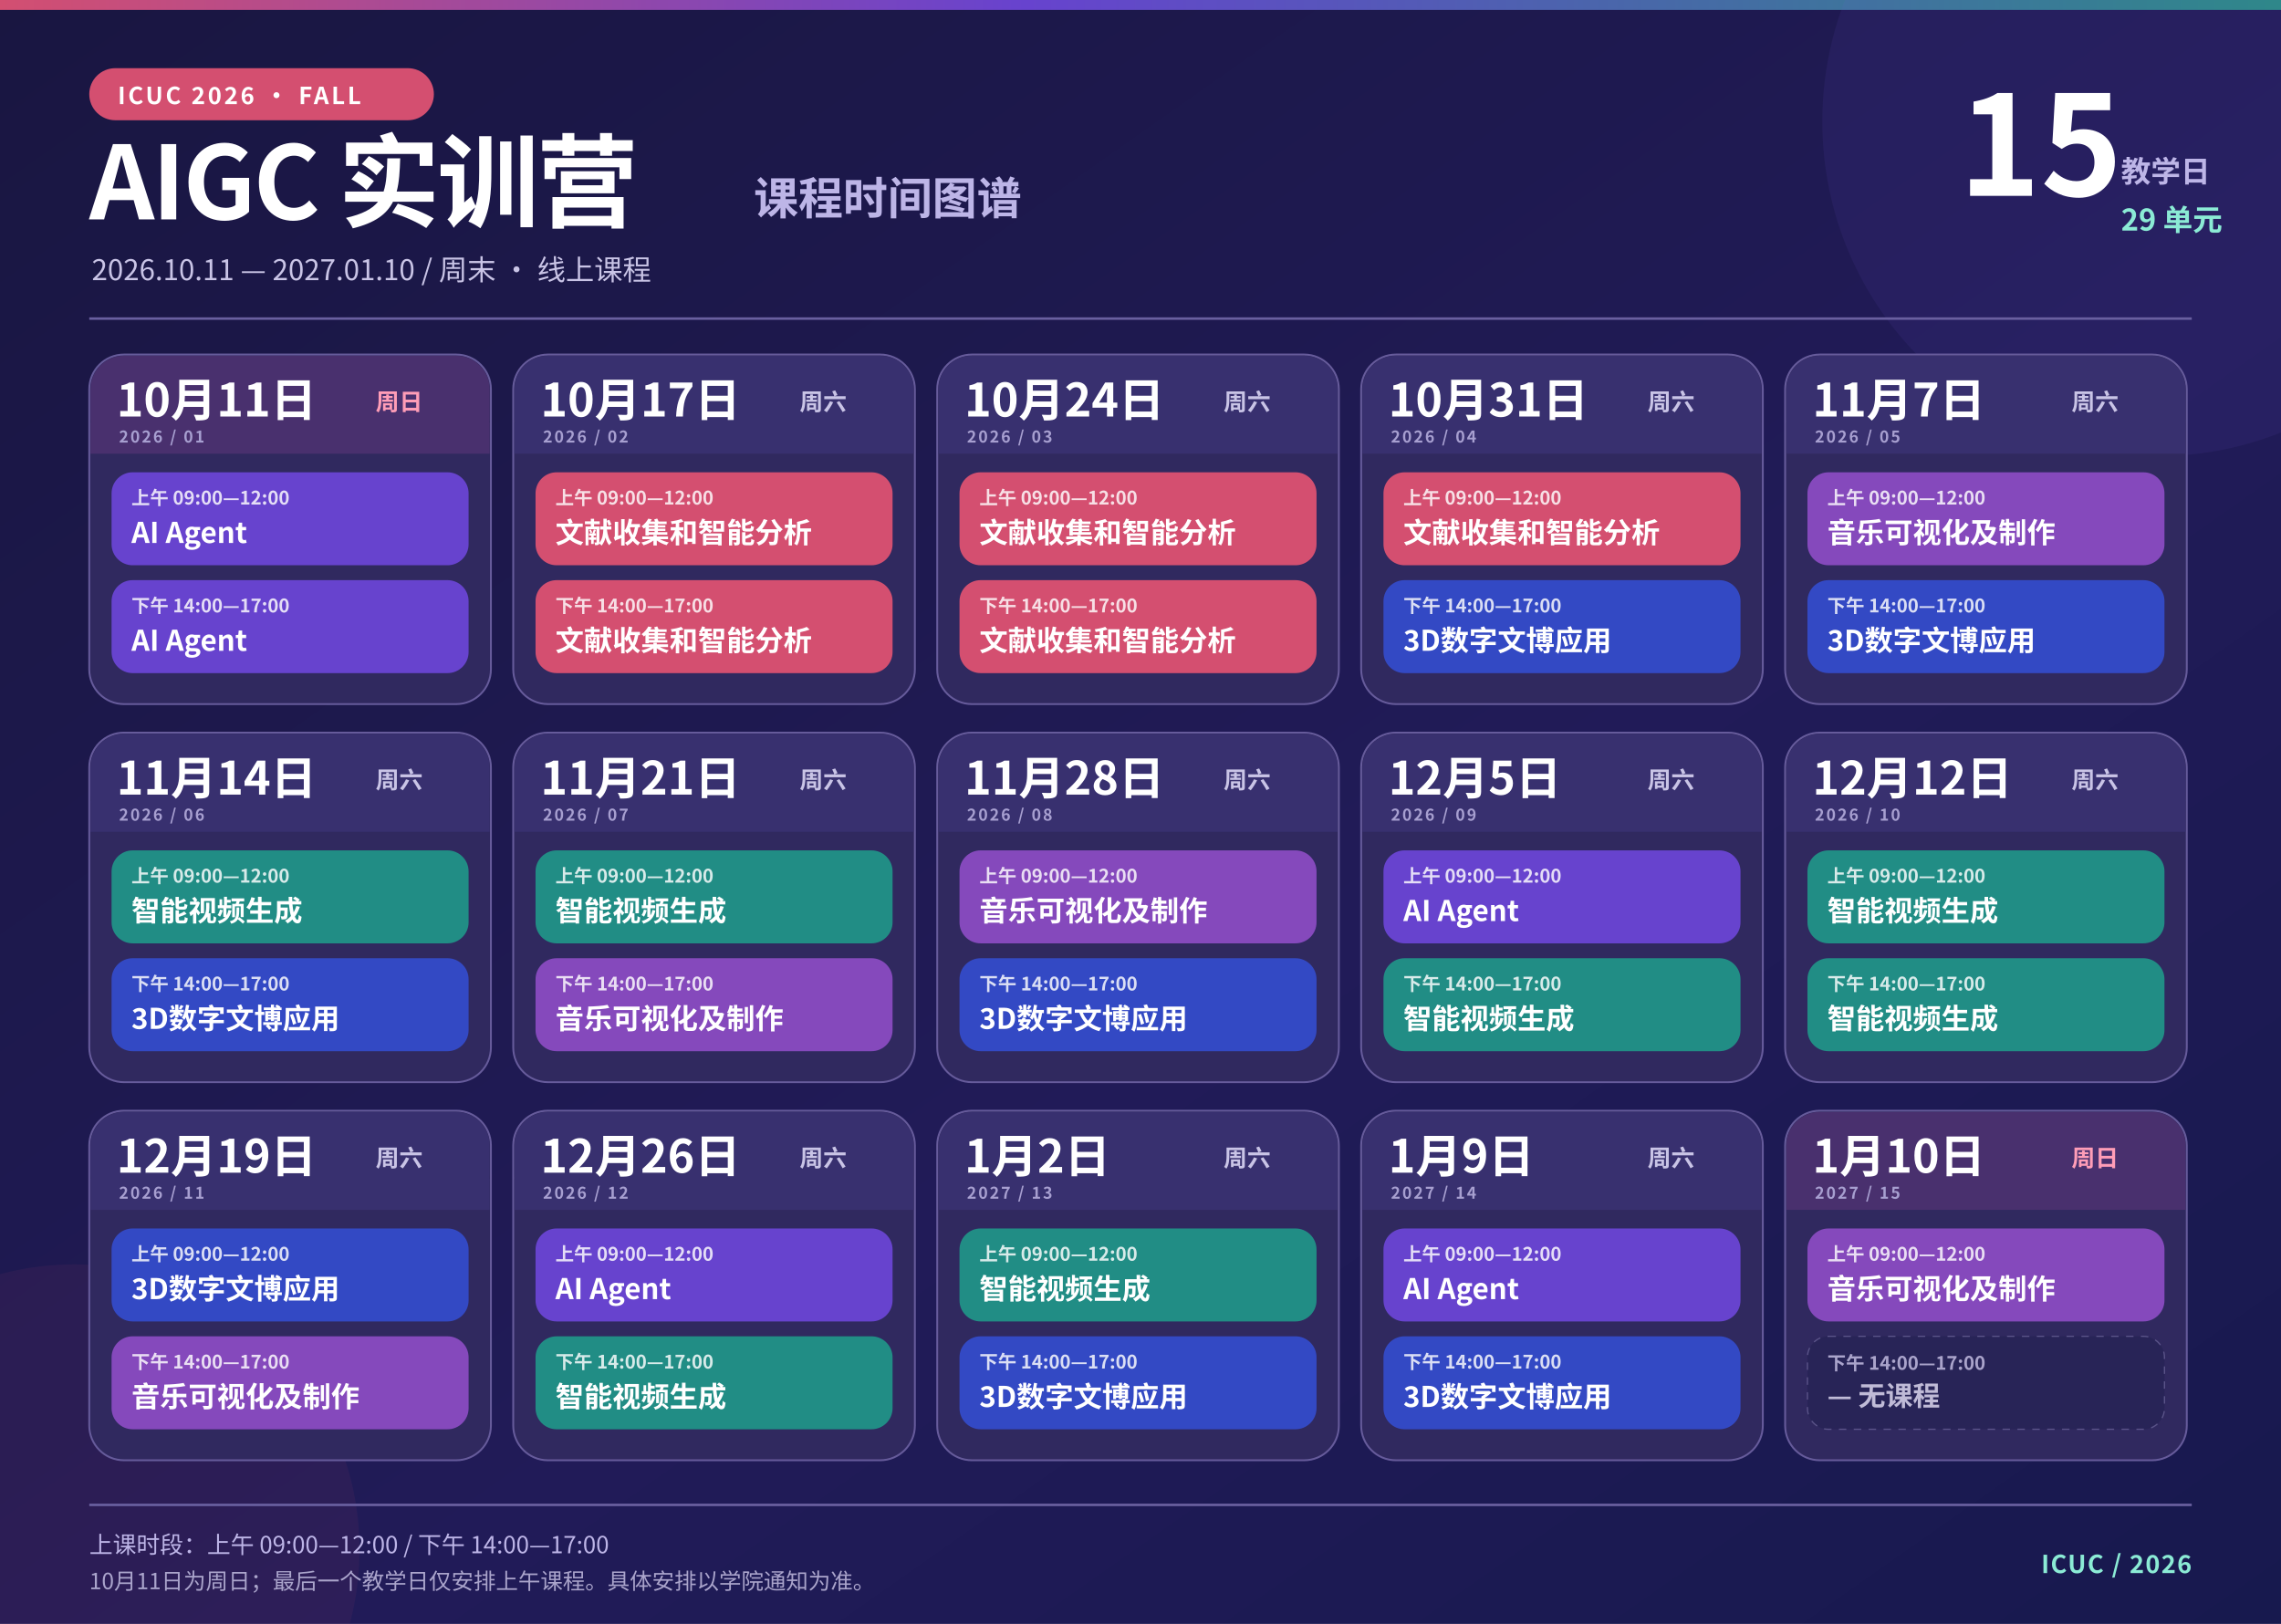
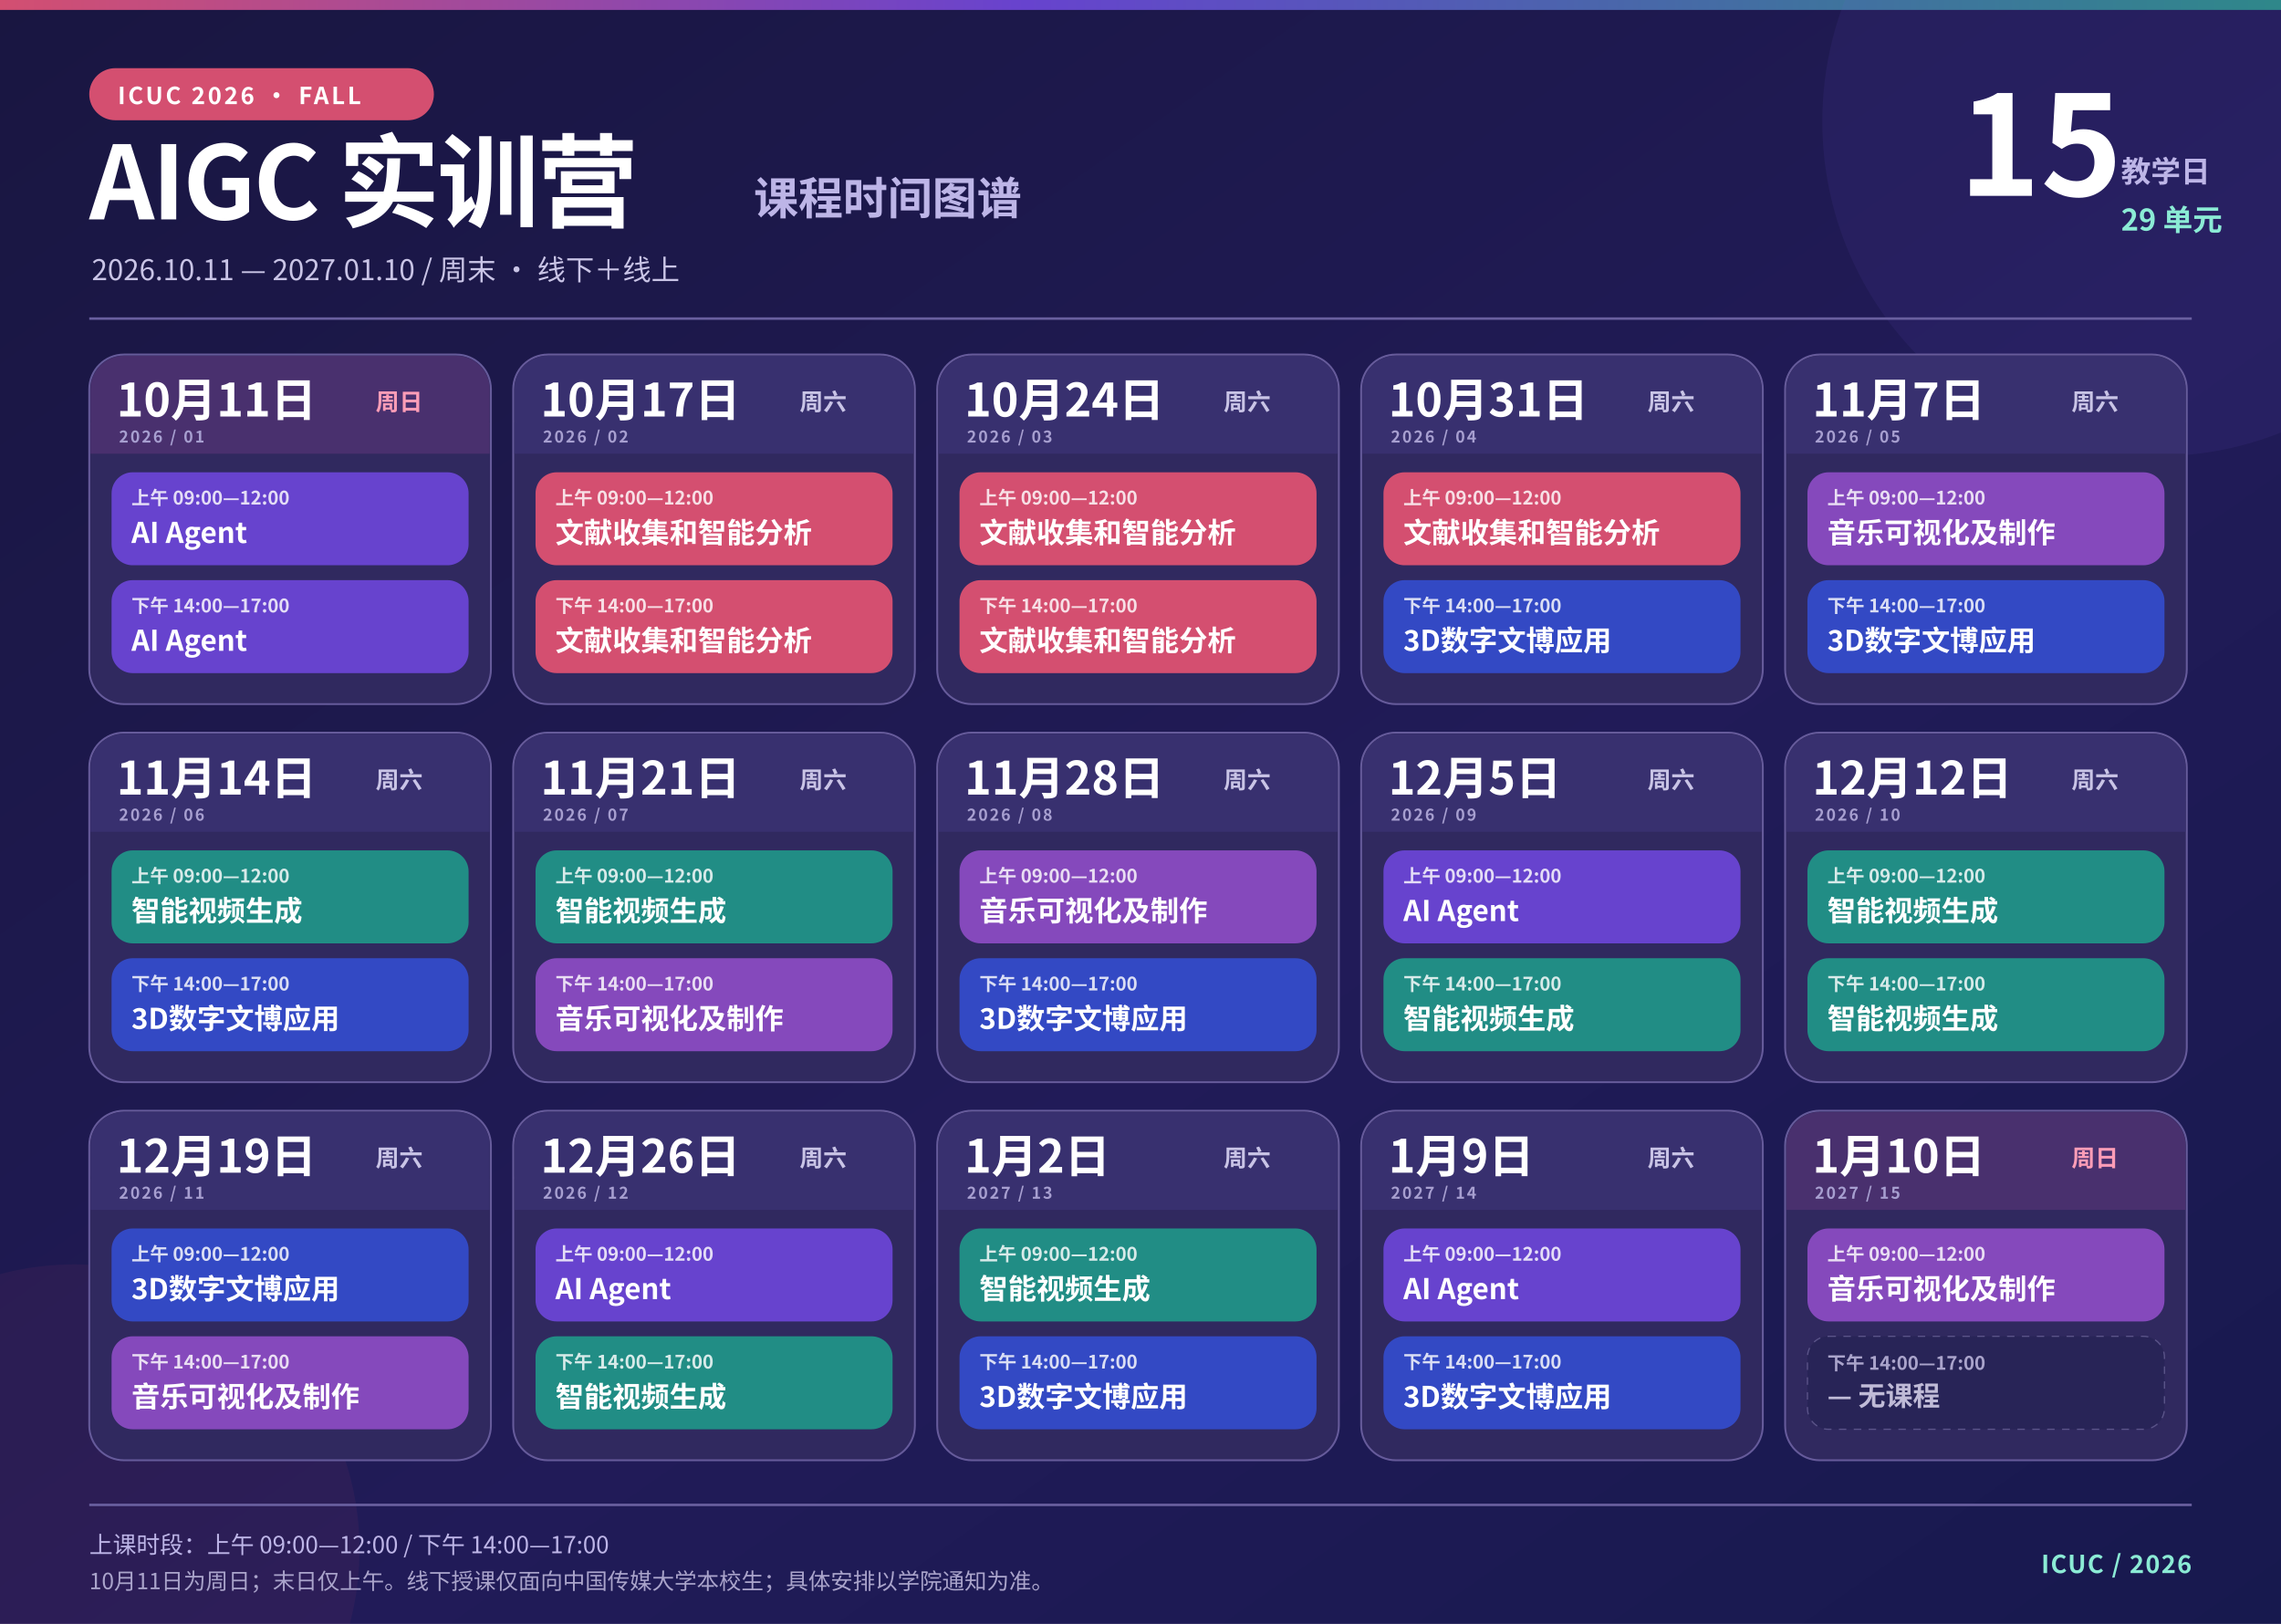
<svg xmlns="http://www.w3.org/2000/svg" width="1840" height="1310" viewBox="0 0 1840 1310" role="img" aria-labelledby="title desc">
  <defs>
    <linearGradient id="bg" x2="1" y2="1">
      <stop stop-color="#191641" />
      <stop offset=".58" stop-color="#211b58" />
      <stop offset="1" stop-color="#17194e" />
    </linearGradient>
    <linearGradient id="shine" x2="1" y2="0">
      <stop stop-color="#d44f70" />
      <stop offset=".45" stop-color="#6743ce" />
      <stop offset="1" stop-color="#288e82" />
    </linearGradient>
  </defs>
  <rect x="0" y="0" width="1840" height="1310" rx="0" fill="url(#bg)" />
  <rect x="0" y="0" width="1840" height="8" rx="0" fill="url(#shine)" />
  <circle cx="1740" cy="98" r="270" fill="#7352d0" opacity=".09" />
  <circle cx="60" cy="1250" r="230" fill="#d44f70" opacity=".07" />
  <rect x="72" y="55" width="278" height="42" rx="21" fill="#d44f70" />
  <text x="95" y="84" fill="#ffffff" font-family="Microsoft YaHei, Noto Sans CJK SC, Arial, sans-serif" font-size="19" font-weight="800" letter-spacing="2">ICUC 2026 · FALL</text>
  <text x="72" y="177" fill="#ffffff" font-family="Microsoft YaHei, Noto Sans CJK SC, Arial, sans-serif" font-size="82" font-weight="900" letter-spacing="-2">AIGC 实训营</text>
  <text x="608" y="173" fill="#bdb5e7" font-family="Microsoft YaHei, Noto Sans CJK SC, Arial, sans-serif" font-size="36" font-weight="650">课程时间图谱</text>
-   <text x="74" y="226" fill="#c9c4e6" font-family="Microsoft YaHei, Noto Sans CJK SC, Arial, sans-serif" font-size="23" font-weight="500">2026.10.11  —  2027.01.10     /     周末 · 线上课程</text>
+   <text x="74" y="226" fill="#c9c4e6" font-family="Microsoft YaHei, Noto Sans CJK SC, Arial, sans-serif" font-size="23" font-weight="500">2026.10.11  —  2027.01.10     /     周末 · 线下＋线上</text>
  <text x="1580" y="158" fill="#ffffff" font-family="Microsoft YaHei, Noto Sans CJK SC, Arial, sans-serif" font-size="112" font-weight="900">15</text>
  <text x="1711" y="147" fill="#bdb5e7" font-family="Microsoft YaHei, Noto Sans CJK SC, Arial, sans-serif" font-size="24" font-weight="650">教学日</text>
  <text x="1711" y="186" fill="#8bebd5" font-family="Microsoft YaHei, Noto Sans CJK SC, Arial, sans-serif" font-size="24" font-weight="750">29 单元</text>
  <rect x="72" y="256" width="1696" height="2" rx="0" fill="#695f9f" />
  <rect x="72" y="286" width="324" height="282" rx="28" fill="#30295f" stroke="#665b9b" stroke-width="1.5" />
  <rect x="73" y="287" width="322" height="78" rx="27" fill="#49306e" />
  <rect x="73" y="341" width="322" height="25" rx="0" fill="#49306e" />
  <text x="94" y="336" fill="#ffffff" font-family="Microsoft YaHei, Noto Sans CJK SC, Arial, sans-serif" font-size="37" font-weight="850">10月11日</text>
  <text x="303" y="331" fill="#ff9db7" font-family="Microsoft YaHei, Noto Sans CJK SC, Arial, sans-serif" font-size="19" font-weight="700">周日</text>
  <text x="96" y="357" fill="#a79fd0" font-family="Microsoft YaHei, Noto Sans CJK SC, Arial, sans-serif" font-size="13" font-weight="700" letter-spacing="1.5">2026  /  01</text>
  <rect x="90" y="381" width="288" height="75" rx="17" fill="#6743ce" />
  <text x="106" y="407" fill="#ffffff" font-family="Microsoft YaHei, Noto Sans CJK SC, Arial, sans-serif" font-size="15" font-weight="650" opacity=".82">上午  09:00—12:00</text>
  <text x="106" y="438" fill="#ffffff" font-family="Microsoft YaHei, Noto Sans CJK SC, Arial, sans-serif" font-size="23" font-weight="800">AI Agent</text>
  <rect x="90" y="468" width="288" height="75" rx="17" fill="#6743ce" />
  <text x="106" y="494" fill="#ffffff" font-family="Microsoft YaHei, Noto Sans CJK SC, Arial, sans-serif" font-size="15" font-weight="650" opacity=".82">下午  14:00—17:00</text>
  <text x="106" y="525" fill="#ffffff" font-family="Microsoft YaHei, Noto Sans CJK SC, Arial, sans-serif" font-size="23" font-weight="800">AI Agent</text>
  <rect x="414" y="286" width="324" height="282" rx="28" fill="#30295f" stroke="#665b9b" stroke-width="1.5" />
  <rect x="415" y="287" width="322" height="78" rx="27" fill="#38306f" />
  <rect x="415" y="341" width="322" height="25" rx="0" fill="#38306f" />
  <text x="436" y="336" fill="#ffffff" font-family="Microsoft YaHei, Noto Sans CJK SC, Arial, sans-serif" font-size="37" font-weight="850">10月17日</text>
  <text x="645" y="331" fill="#c9c4e6" font-family="Microsoft YaHei, Noto Sans CJK SC, Arial, sans-serif" font-size="19" font-weight="700">周六</text>
  <text x="438" y="357" fill="#a79fd0" font-family="Microsoft YaHei, Noto Sans CJK SC, Arial, sans-serif" font-size="13" font-weight="700" letter-spacing="1.5">2026  /  02</text>
  <rect x="432" y="381" width="288" height="75" rx="17" fill="#d44f70" />
  <text x="448" y="407" fill="#ffffff" font-family="Microsoft YaHei, Noto Sans CJK SC, Arial, sans-serif" font-size="15" font-weight="650" opacity=".82">上午  09:00—12:00</text>
  <text x="448" y="438" fill="#ffffff" font-family="Microsoft YaHei, Noto Sans CJK SC, Arial, sans-serif" font-size="23" font-weight="800">文献收集和智能分析</text>
  <rect x="432" y="468" width="288" height="75" rx="17" fill="#d44f70" />
  <text x="448" y="494" fill="#ffffff" font-family="Microsoft YaHei, Noto Sans CJK SC, Arial, sans-serif" font-size="15" font-weight="650" opacity=".82">下午  14:00—17:00</text>
  <text x="448" y="525" fill="#ffffff" font-family="Microsoft YaHei, Noto Sans CJK SC, Arial, sans-serif" font-size="23" font-weight="800">文献收集和智能分析</text>
  <rect x="756" y="286" width="324" height="282" rx="28" fill="#30295f" stroke="#665b9b" stroke-width="1.5" />
  <rect x="757" y="287" width="322" height="78" rx="27" fill="#38306f" />
  <rect x="757" y="341" width="322" height="25" rx="0" fill="#38306f" />
  <text x="778" y="336" fill="#ffffff" font-family="Microsoft YaHei, Noto Sans CJK SC, Arial, sans-serif" font-size="37" font-weight="850">10月24日</text>
  <text x="987" y="331" fill="#c9c4e6" font-family="Microsoft YaHei, Noto Sans CJK SC, Arial, sans-serif" font-size="19" font-weight="700">周六</text>
  <text x="780" y="357" fill="#a79fd0" font-family="Microsoft YaHei, Noto Sans CJK SC, Arial, sans-serif" font-size="13" font-weight="700" letter-spacing="1.5">2026  /  03</text>
  <rect x="774" y="381" width="288" height="75" rx="17" fill="#d44f70" />
  <text x="790" y="407" fill="#ffffff" font-family="Microsoft YaHei, Noto Sans CJK SC, Arial, sans-serif" font-size="15" font-weight="650" opacity=".82">上午  09:00—12:00</text>
  <text x="790" y="438" fill="#ffffff" font-family="Microsoft YaHei, Noto Sans CJK SC, Arial, sans-serif" font-size="23" font-weight="800">文献收集和智能分析</text>
  <rect x="774" y="468" width="288" height="75" rx="17" fill="#d44f70" />
  <text x="790" y="494" fill="#ffffff" font-family="Microsoft YaHei, Noto Sans CJK SC, Arial, sans-serif" font-size="15" font-weight="650" opacity=".82">下午  14:00—17:00</text>
  <text x="790" y="525" fill="#ffffff" font-family="Microsoft YaHei, Noto Sans CJK SC, Arial, sans-serif" font-size="23" font-weight="800">文献收集和智能分析</text>
  <rect x="1098" y="286" width="324" height="282" rx="28" fill="#30295f" stroke="#665b9b" stroke-width="1.5" />
  <rect x="1099" y="287" width="322" height="78" rx="27" fill="#38306f" />
  <rect x="1099" y="341" width="322" height="25" rx="0" fill="#38306f" />
  <text x="1120" y="336" fill="#ffffff" font-family="Microsoft YaHei, Noto Sans CJK SC, Arial, sans-serif" font-size="37" font-weight="850">10月31日</text>
  <text x="1329" y="331" fill="#c9c4e6" font-family="Microsoft YaHei, Noto Sans CJK SC, Arial, sans-serif" font-size="19" font-weight="700">周六</text>
  <text x="1122" y="357" fill="#a79fd0" font-family="Microsoft YaHei, Noto Sans CJK SC, Arial, sans-serif" font-size="13" font-weight="700" letter-spacing="1.5">2026  /  04</text>
  <rect x="1116" y="381" width="288" height="75" rx="17" fill="#d44f70" />
  <text x="1132" y="407" fill="#ffffff" font-family="Microsoft YaHei, Noto Sans CJK SC, Arial, sans-serif" font-size="15" font-weight="650" opacity=".82">上午  09:00—12:00</text>
  <text x="1132" y="438" fill="#ffffff" font-family="Microsoft YaHei, Noto Sans CJK SC, Arial, sans-serif" font-size="23" font-weight="800">文献收集和智能分析</text>
  <rect x="1116" y="468" width="288" height="75" rx="17" fill="#3349c4" />
  <text x="1132" y="494" fill="#ffffff" font-family="Microsoft YaHei, Noto Sans CJK SC, Arial, sans-serif" font-size="15" font-weight="650" opacity=".82">下午  14:00—17:00</text>
  <text x="1132" y="525" fill="#ffffff" font-family="Microsoft YaHei, Noto Sans CJK SC, Arial, sans-serif" font-size="23" font-weight="800">3D数字文博应用</text>
  <rect x="1440" y="286" width="324" height="282" rx="28" fill="#30295f" stroke="#665b9b" stroke-width="1.5" />
  <rect x="1441" y="287" width="322" height="78" rx="27" fill="#38306f" />
  <rect x="1441" y="341" width="322" height="25" rx="0" fill="#38306f" />
  <text x="1462" y="336" fill="#ffffff" font-family="Microsoft YaHei, Noto Sans CJK SC, Arial, sans-serif" font-size="37" font-weight="850">11月7日</text>
  <text x="1671" y="331" fill="#c9c4e6" font-family="Microsoft YaHei, Noto Sans CJK SC, Arial, sans-serif" font-size="19" font-weight="700">周六</text>
  <text x="1464" y="357" fill="#a79fd0" font-family="Microsoft YaHei, Noto Sans CJK SC, Arial, sans-serif" font-size="13" font-weight="700" letter-spacing="1.5">2026  /  05</text>
  <rect x="1458" y="381" width="288" height="75" rx="17" fill="#8549bc" />
  <text x="1474" y="407" fill="#ffffff" font-family="Microsoft YaHei, Noto Sans CJK SC, Arial, sans-serif" font-size="15" font-weight="650" opacity=".82">上午  09:00—12:00</text>
  <text x="1474" y="438" fill="#ffffff" font-family="Microsoft YaHei, Noto Sans CJK SC, Arial, sans-serif" font-size="23" font-weight="800">音乐可视化及制作</text>
  <rect x="1458" y="468" width="288" height="75" rx="17" fill="#3349c4" />
  <text x="1474" y="494" fill="#ffffff" font-family="Microsoft YaHei, Noto Sans CJK SC, Arial, sans-serif" font-size="15" font-weight="650" opacity=".82">下午  14:00—17:00</text>
  <text x="1474" y="525" fill="#ffffff" font-family="Microsoft YaHei, Noto Sans CJK SC, Arial, sans-serif" font-size="23" font-weight="800">3D数字文博应用</text>
  <rect x="72" y="591" width="324" height="282" rx="28" fill="#30295f" stroke="#665b9b" stroke-width="1.5" />
  <rect x="73" y="592" width="322" height="78" rx="27" fill="#38306f" />
  <rect x="73" y="646" width="322" height="25" rx="0" fill="#38306f" />
  <text x="94" y="641" fill="#ffffff" font-family="Microsoft YaHei, Noto Sans CJK SC, Arial, sans-serif" font-size="37" font-weight="850">11月14日</text>
  <text x="303" y="636" fill="#c9c4e6" font-family="Microsoft YaHei, Noto Sans CJK SC, Arial, sans-serif" font-size="19" font-weight="700">周六</text>
  <text x="96" y="662" fill="#a79fd0" font-family="Microsoft YaHei, Noto Sans CJK SC, Arial, sans-serif" font-size="13" font-weight="700" letter-spacing="1.5">2026  /  06</text>
  <rect x="90" y="686" width="288" height="75" rx="17" fill="#218d85" />
  <text x="106" y="712" fill="#ffffff" font-family="Microsoft YaHei, Noto Sans CJK SC, Arial, sans-serif" font-size="15" font-weight="650" opacity=".82">上午  09:00—12:00</text>
  <text x="106" y="743" fill="#ffffff" font-family="Microsoft YaHei, Noto Sans CJK SC, Arial, sans-serif" font-size="23" font-weight="800">智能视频生成</text>
  <rect x="90" y="773" width="288" height="75" rx="17" fill="#3349c4" />
  <text x="106" y="799" fill="#ffffff" font-family="Microsoft YaHei, Noto Sans CJK SC, Arial, sans-serif" font-size="15" font-weight="650" opacity=".82">下午  14:00—17:00</text>
  <text x="106" y="830" fill="#ffffff" font-family="Microsoft YaHei, Noto Sans CJK SC, Arial, sans-serif" font-size="23" font-weight="800">3D数字文博应用</text>
  <rect x="414" y="591" width="324" height="282" rx="28" fill="#30295f" stroke="#665b9b" stroke-width="1.5" />
  <rect x="415" y="592" width="322" height="78" rx="27" fill="#38306f" />
  <rect x="415" y="646" width="322" height="25" rx="0" fill="#38306f" />
  <text x="436" y="641" fill="#ffffff" font-family="Microsoft YaHei, Noto Sans CJK SC, Arial, sans-serif" font-size="37" font-weight="850">11月21日</text>
  <text x="645" y="636" fill="#c9c4e6" font-family="Microsoft YaHei, Noto Sans CJK SC, Arial, sans-serif" font-size="19" font-weight="700">周六</text>
  <text x="438" y="662" fill="#a79fd0" font-family="Microsoft YaHei, Noto Sans CJK SC, Arial, sans-serif" font-size="13" font-weight="700" letter-spacing="1.5">2026  /  07</text>
  <rect x="432" y="686" width="288" height="75" rx="17" fill="#218d85" />
  <text x="448" y="712" fill="#ffffff" font-family="Microsoft YaHei, Noto Sans CJK SC, Arial, sans-serif" font-size="15" font-weight="650" opacity=".82">上午  09:00—12:00</text>
  <text x="448" y="743" fill="#ffffff" font-family="Microsoft YaHei, Noto Sans CJK SC, Arial, sans-serif" font-size="23" font-weight="800">智能视频生成</text>
  <rect x="432" y="773" width="288" height="75" rx="17" fill="#8549bc" />
  <text x="448" y="799" fill="#ffffff" font-family="Microsoft YaHei, Noto Sans CJK SC, Arial, sans-serif" font-size="15" font-weight="650" opacity=".82">下午  14:00—17:00</text>
  <text x="448" y="830" fill="#ffffff" font-family="Microsoft YaHei, Noto Sans CJK SC, Arial, sans-serif" font-size="23" font-weight="800">音乐可视化及制作</text>
  <rect x="756" y="591" width="324" height="282" rx="28" fill="#30295f" stroke="#665b9b" stroke-width="1.5" />
  <rect x="757" y="592" width="322" height="78" rx="27" fill="#38306f" />
  <rect x="757" y="646" width="322" height="25" rx="0" fill="#38306f" />
  <text x="778" y="641" fill="#ffffff" font-family="Microsoft YaHei, Noto Sans CJK SC, Arial, sans-serif" font-size="37" font-weight="850">11月28日</text>
  <text x="987" y="636" fill="#c9c4e6" font-family="Microsoft YaHei, Noto Sans CJK SC, Arial, sans-serif" font-size="19" font-weight="700">周六</text>
  <text x="780" y="662" fill="#a79fd0" font-family="Microsoft YaHei, Noto Sans CJK SC, Arial, sans-serif" font-size="13" font-weight="700" letter-spacing="1.5">2026  /  08</text>
  <rect x="774" y="686" width="288" height="75" rx="17" fill="#8549bc" />
  <text x="790" y="712" fill="#ffffff" font-family="Microsoft YaHei, Noto Sans CJK SC, Arial, sans-serif" font-size="15" font-weight="650" opacity=".82">上午  09:00—12:00</text>
  <text x="790" y="743" fill="#ffffff" font-family="Microsoft YaHei, Noto Sans CJK SC, Arial, sans-serif" font-size="23" font-weight="800">音乐可视化及制作</text>
  <rect x="774" y="773" width="288" height="75" rx="17" fill="#3349c4" />
  <text x="790" y="799" fill="#ffffff" font-family="Microsoft YaHei, Noto Sans CJK SC, Arial, sans-serif" font-size="15" font-weight="650" opacity=".82">下午  14:00—17:00</text>
  <text x="790" y="830" fill="#ffffff" font-family="Microsoft YaHei, Noto Sans CJK SC, Arial, sans-serif" font-size="23" font-weight="800">3D数字文博应用</text>
  <rect x="1098" y="591" width="324" height="282" rx="28" fill="#30295f" stroke="#665b9b" stroke-width="1.5" />
  <rect x="1099" y="592" width="322" height="78" rx="27" fill="#38306f" />
  <rect x="1099" y="646" width="322" height="25" rx="0" fill="#38306f" />
  <text x="1120" y="641" fill="#ffffff" font-family="Microsoft YaHei, Noto Sans CJK SC, Arial, sans-serif" font-size="37" font-weight="850">12月5日</text>
  <text x="1329" y="636" fill="#c9c4e6" font-family="Microsoft YaHei, Noto Sans CJK SC, Arial, sans-serif" font-size="19" font-weight="700">周六</text>
  <text x="1122" y="662" fill="#a79fd0" font-family="Microsoft YaHei, Noto Sans CJK SC, Arial, sans-serif" font-size="13" font-weight="700" letter-spacing="1.5">2026  /  09</text>
  <rect x="1116" y="686" width="288" height="75" rx="17" fill="#6743ce" />
  <text x="1132" y="712" fill="#ffffff" font-family="Microsoft YaHei, Noto Sans CJK SC, Arial, sans-serif" font-size="15" font-weight="650" opacity=".82">上午  09:00—12:00</text>
  <text x="1132" y="743" fill="#ffffff" font-family="Microsoft YaHei, Noto Sans CJK SC, Arial, sans-serif" font-size="23" font-weight="800">AI Agent</text>
  <rect x="1116" y="773" width="288" height="75" rx="17" fill="#218d85" />
  <text x="1132" y="799" fill="#ffffff" font-family="Microsoft YaHei, Noto Sans CJK SC, Arial, sans-serif" font-size="15" font-weight="650" opacity=".82">下午  14:00—17:00</text>
  <text x="1132" y="830" fill="#ffffff" font-family="Microsoft YaHei, Noto Sans CJK SC, Arial, sans-serif" font-size="23" font-weight="800">智能视频生成</text>
  <rect x="1440" y="591" width="324" height="282" rx="28" fill="#30295f" stroke="#665b9b" stroke-width="1.5" />
  <rect x="1441" y="592" width="322" height="78" rx="27" fill="#38306f" />
  <rect x="1441" y="646" width="322" height="25" rx="0" fill="#38306f" />
  <text x="1462" y="641" fill="#ffffff" font-family="Microsoft YaHei, Noto Sans CJK SC, Arial, sans-serif" font-size="37" font-weight="850">12月12日</text>
  <text x="1671" y="636" fill="#c9c4e6" font-family="Microsoft YaHei, Noto Sans CJK SC, Arial, sans-serif" font-size="19" font-weight="700">周六</text>
  <text x="1464" y="662" fill="#a79fd0" font-family="Microsoft YaHei, Noto Sans CJK SC, Arial, sans-serif" font-size="13" font-weight="700" letter-spacing="1.5">2026  /  10</text>
  <rect x="1458" y="686" width="288" height="75" rx="17" fill="#218d85" />
  <text x="1474" y="712" fill="#ffffff" font-family="Microsoft YaHei, Noto Sans CJK SC, Arial, sans-serif" font-size="15" font-weight="650" opacity=".82">上午  09:00—12:00</text>
  <text x="1474" y="743" fill="#ffffff" font-family="Microsoft YaHei, Noto Sans CJK SC, Arial, sans-serif" font-size="23" font-weight="800">智能视频生成</text>
  <rect x="1458" y="773" width="288" height="75" rx="17" fill="#218d85" />
  <text x="1474" y="799" fill="#ffffff" font-family="Microsoft YaHei, Noto Sans CJK SC, Arial, sans-serif" font-size="15" font-weight="650" opacity=".82">下午  14:00—17:00</text>
  <text x="1474" y="830" fill="#ffffff" font-family="Microsoft YaHei, Noto Sans CJK SC, Arial, sans-serif" font-size="23" font-weight="800">智能视频生成</text>
  <rect x="72" y="896" width="324" height="282" rx="28" fill="#30295f" stroke="#665b9b" stroke-width="1.5" />
  <rect x="73" y="897" width="322" height="78" rx="27" fill="#38306f" />
  <rect x="73" y="951" width="322" height="25" rx="0" fill="#38306f" />
  <text x="94" y="946" fill="#ffffff" font-family="Microsoft YaHei, Noto Sans CJK SC, Arial, sans-serif" font-size="37" font-weight="850">12月19日</text>
  <text x="303" y="941" fill="#c9c4e6" font-family="Microsoft YaHei, Noto Sans CJK SC, Arial, sans-serif" font-size="19" font-weight="700">周六</text>
  <text x="96" y="967" fill="#a79fd0" font-family="Microsoft YaHei, Noto Sans CJK SC, Arial, sans-serif" font-size="13" font-weight="700" letter-spacing="1.5">2026  /  11</text>
  <rect x="90" y="991" width="288" height="75" rx="17" fill="#3349c4" />
  <text x="106" y="1017" fill="#ffffff" font-family="Microsoft YaHei, Noto Sans CJK SC, Arial, sans-serif" font-size="15" font-weight="650" opacity=".82">上午  09:00—12:00</text>
  <text x="106" y="1048" fill="#ffffff" font-family="Microsoft YaHei, Noto Sans CJK SC, Arial, sans-serif" font-size="23" font-weight="800">3D数字文博应用</text>
  <rect x="90" y="1078" width="288" height="75" rx="17" fill="#8549bc" />
  <text x="106" y="1104" fill="#ffffff" font-family="Microsoft YaHei, Noto Sans CJK SC, Arial, sans-serif" font-size="15" font-weight="650" opacity=".82">下午  14:00—17:00</text>
  <text x="106" y="1135" fill="#ffffff" font-family="Microsoft YaHei, Noto Sans CJK SC, Arial, sans-serif" font-size="23" font-weight="800">音乐可视化及制作</text>
  <rect x="414" y="896" width="324" height="282" rx="28" fill="#30295f" stroke="#665b9b" stroke-width="1.5" />
  <rect x="415" y="897" width="322" height="78" rx="27" fill="#38306f" />
  <rect x="415" y="951" width="322" height="25" rx="0" fill="#38306f" />
  <text x="436" y="946" fill="#ffffff" font-family="Microsoft YaHei, Noto Sans CJK SC, Arial, sans-serif" font-size="37" font-weight="850">12月26日</text>
  <text x="645" y="941" fill="#c9c4e6" font-family="Microsoft YaHei, Noto Sans CJK SC, Arial, sans-serif" font-size="19" font-weight="700">周六</text>
  <text x="438" y="967" fill="#a79fd0" font-family="Microsoft YaHei, Noto Sans CJK SC, Arial, sans-serif" font-size="13" font-weight="700" letter-spacing="1.5">2026  /  12</text>
  <rect x="432" y="991" width="288" height="75" rx="17" fill="#6743ce" />
  <text x="448" y="1017" fill="#ffffff" font-family="Microsoft YaHei, Noto Sans CJK SC, Arial, sans-serif" font-size="15" font-weight="650" opacity=".82">上午  09:00—12:00</text>
  <text x="448" y="1048" fill="#ffffff" font-family="Microsoft YaHei, Noto Sans CJK SC, Arial, sans-serif" font-size="23" font-weight="800">AI Agent</text>
  <rect x="432" y="1078" width="288" height="75" rx="17" fill="#218d85" />
  <text x="448" y="1104" fill="#ffffff" font-family="Microsoft YaHei, Noto Sans CJK SC, Arial, sans-serif" font-size="15" font-weight="650" opacity=".82">下午  14:00—17:00</text>
  <text x="448" y="1135" fill="#ffffff" font-family="Microsoft YaHei, Noto Sans CJK SC, Arial, sans-serif" font-size="23" font-weight="800">智能视频生成</text>
  <rect x="756" y="896" width="324" height="282" rx="28" fill="#30295f" stroke="#665b9b" stroke-width="1.5" />
  <rect x="757" y="897" width="322" height="78" rx="27" fill="#38306f" />
  <rect x="757" y="951" width="322" height="25" rx="0" fill="#38306f" />
  <text x="778" y="946" fill="#ffffff" font-family="Microsoft YaHei, Noto Sans CJK SC, Arial, sans-serif" font-size="37" font-weight="850">1月2日</text>
  <text x="987" y="941" fill="#c9c4e6" font-family="Microsoft YaHei, Noto Sans CJK SC, Arial, sans-serif" font-size="19" font-weight="700">周六</text>
  <text x="780" y="967" fill="#a79fd0" font-family="Microsoft YaHei, Noto Sans CJK SC, Arial, sans-serif" font-size="13" font-weight="700" letter-spacing="1.5">2027  /  13</text>
  <rect x="774" y="991" width="288" height="75" rx="17" fill="#218d85" />
  <text x="790" y="1017" fill="#ffffff" font-family="Microsoft YaHei, Noto Sans CJK SC, Arial, sans-serif" font-size="15" font-weight="650" opacity=".82">上午  09:00—12:00</text>
  <text x="790" y="1048" fill="#ffffff" font-family="Microsoft YaHei, Noto Sans CJK SC, Arial, sans-serif" font-size="23" font-weight="800">智能视频生成</text>
  <rect x="774" y="1078" width="288" height="75" rx="17" fill="#3349c4" />
  <text x="790" y="1104" fill="#ffffff" font-family="Microsoft YaHei, Noto Sans CJK SC, Arial, sans-serif" font-size="15" font-weight="650" opacity=".82">下午  14:00—17:00</text>
  <text x="790" y="1135" fill="#ffffff" font-family="Microsoft YaHei, Noto Sans CJK SC, Arial, sans-serif" font-size="23" font-weight="800">3D数字文博应用</text>
  <rect x="1098" y="896" width="324" height="282" rx="28" fill="#30295f" stroke="#665b9b" stroke-width="1.5" />
  <rect x="1099" y="897" width="322" height="78" rx="27" fill="#38306f" />
  <rect x="1099" y="951" width="322" height="25" rx="0" fill="#38306f" />
  <text x="1120" y="946" fill="#ffffff" font-family="Microsoft YaHei, Noto Sans CJK SC, Arial, sans-serif" font-size="37" font-weight="850">1月9日</text>
  <text x="1329" y="941" fill="#c9c4e6" font-family="Microsoft YaHei, Noto Sans CJK SC, Arial, sans-serif" font-size="19" font-weight="700">周六</text>
  <text x="1122" y="967" fill="#a79fd0" font-family="Microsoft YaHei, Noto Sans CJK SC, Arial, sans-serif" font-size="13" font-weight="700" letter-spacing="1.5">2027  /  14</text>
  <rect x="1116" y="991" width="288" height="75" rx="17" fill="#6743ce" />
  <text x="1132" y="1017" fill="#ffffff" font-family="Microsoft YaHei, Noto Sans CJK SC, Arial, sans-serif" font-size="15" font-weight="650" opacity=".82">上午  09:00—12:00</text>
  <text x="1132" y="1048" fill="#ffffff" font-family="Microsoft YaHei, Noto Sans CJK SC, Arial, sans-serif" font-size="23" font-weight="800">AI Agent</text>
  <rect x="1116" y="1078" width="288" height="75" rx="17" fill="#3349c4" />
  <text x="1132" y="1104" fill="#ffffff" font-family="Microsoft YaHei, Noto Sans CJK SC, Arial, sans-serif" font-size="15" font-weight="650" opacity=".82">下午  14:00—17:00</text>
  <text x="1132" y="1135" fill="#ffffff" font-family="Microsoft YaHei, Noto Sans CJK SC, Arial, sans-serif" font-size="23" font-weight="800">3D数字文博应用</text>
  <rect x="1440" y="896" width="324" height="282" rx="28" fill="#30295f" stroke="#665b9b" stroke-width="1.5" />
  <rect x="1441" y="897" width="322" height="78" rx="27" fill="#49306e" />
  <rect x="1441" y="951" width="322" height="25" rx="0" fill="#49306e" />
  <text x="1462" y="946" fill="#ffffff" font-family="Microsoft YaHei, Noto Sans CJK SC, Arial, sans-serif" font-size="37" font-weight="850">1月10日</text>
  <text x="1671" y="941" fill="#ff9db7" font-family="Microsoft YaHei, Noto Sans CJK SC, Arial, sans-serif" font-size="19" font-weight="700">周日</text>
  <text x="1464" y="967" fill="#a79fd0" font-family="Microsoft YaHei, Noto Sans CJK SC, Arial, sans-serif" font-size="13" font-weight="700" letter-spacing="1.5">2027  /  15</text>
  <rect x="1458" y="991" width="288" height="75" rx="17" fill="#8549bc" />
  <text x="1474" y="1017" fill="#ffffff" font-family="Microsoft YaHei, Noto Sans CJK SC, Arial, sans-serif" font-size="15" font-weight="650" opacity=".82">上午  09:00—12:00</text>
  <text x="1474" y="1048" fill="#ffffff" font-family="Microsoft YaHei, Noto Sans CJK SC, Arial, sans-serif" font-size="23" font-weight="800">音乐可视化及制作</text>
  <rect x="1458" y="1078" width="288" height="75" rx="17" fill="#282457" stroke="#5b5489" stroke-dasharray="6 6" />
  <text x="1474" y="1105" fill="#aaa4cb" font-family="Microsoft YaHei, Noto Sans CJK SC, Arial, sans-serif" font-size="15" font-weight="650">下午  14:00—17:00</text>
  <text x="1474" y="1134" fill="#c0bbd7" font-family="Microsoft YaHei, Noto Sans CJK SC, Arial, sans-serif" font-size="22" font-weight="700">—  无课程</text>
  <rect x="72" y="1213" width="1696" height="2" rx="0" fill="#695f9f" />
  <text x="72" y="1253" fill="#bdb5e7" font-family="Microsoft YaHei, Noto Sans CJK SC, Arial, sans-serif" font-size="19" font-weight="500">上课时段：上午 09:00—12:00 / 下午 14:00—17:00</text>
-   <text x="72" y="1282" fill="#aaa4cb" font-family="Microsoft YaHei, Noto Sans CJK SC, Arial, sans-serif" font-size="18" font-weight="500">10月11日为周日；最后一个教学日仅安排上午课程。具体安排以学院通知为准。</text>
+   <text x="72" y="1282" fill="#aaa4cb" font-family="Microsoft YaHei, Noto Sans CJK SC, Arial, sans-serif" font-size="18" font-weight="500">10月11日为周日；末日仅上午。线下授课仅面向中国传媒大学本校生；具体安排以学院通知为准。</text>
  <text x="1768" y="1269" fill="#8bebd5" font-family="Microsoft YaHei, Noto Sans CJK SC, Arial, sans-serif" font-size="20" font-weight="800" text-anchor="end" letter-spacing="1">ICUC / 2026</text>
</svg>
